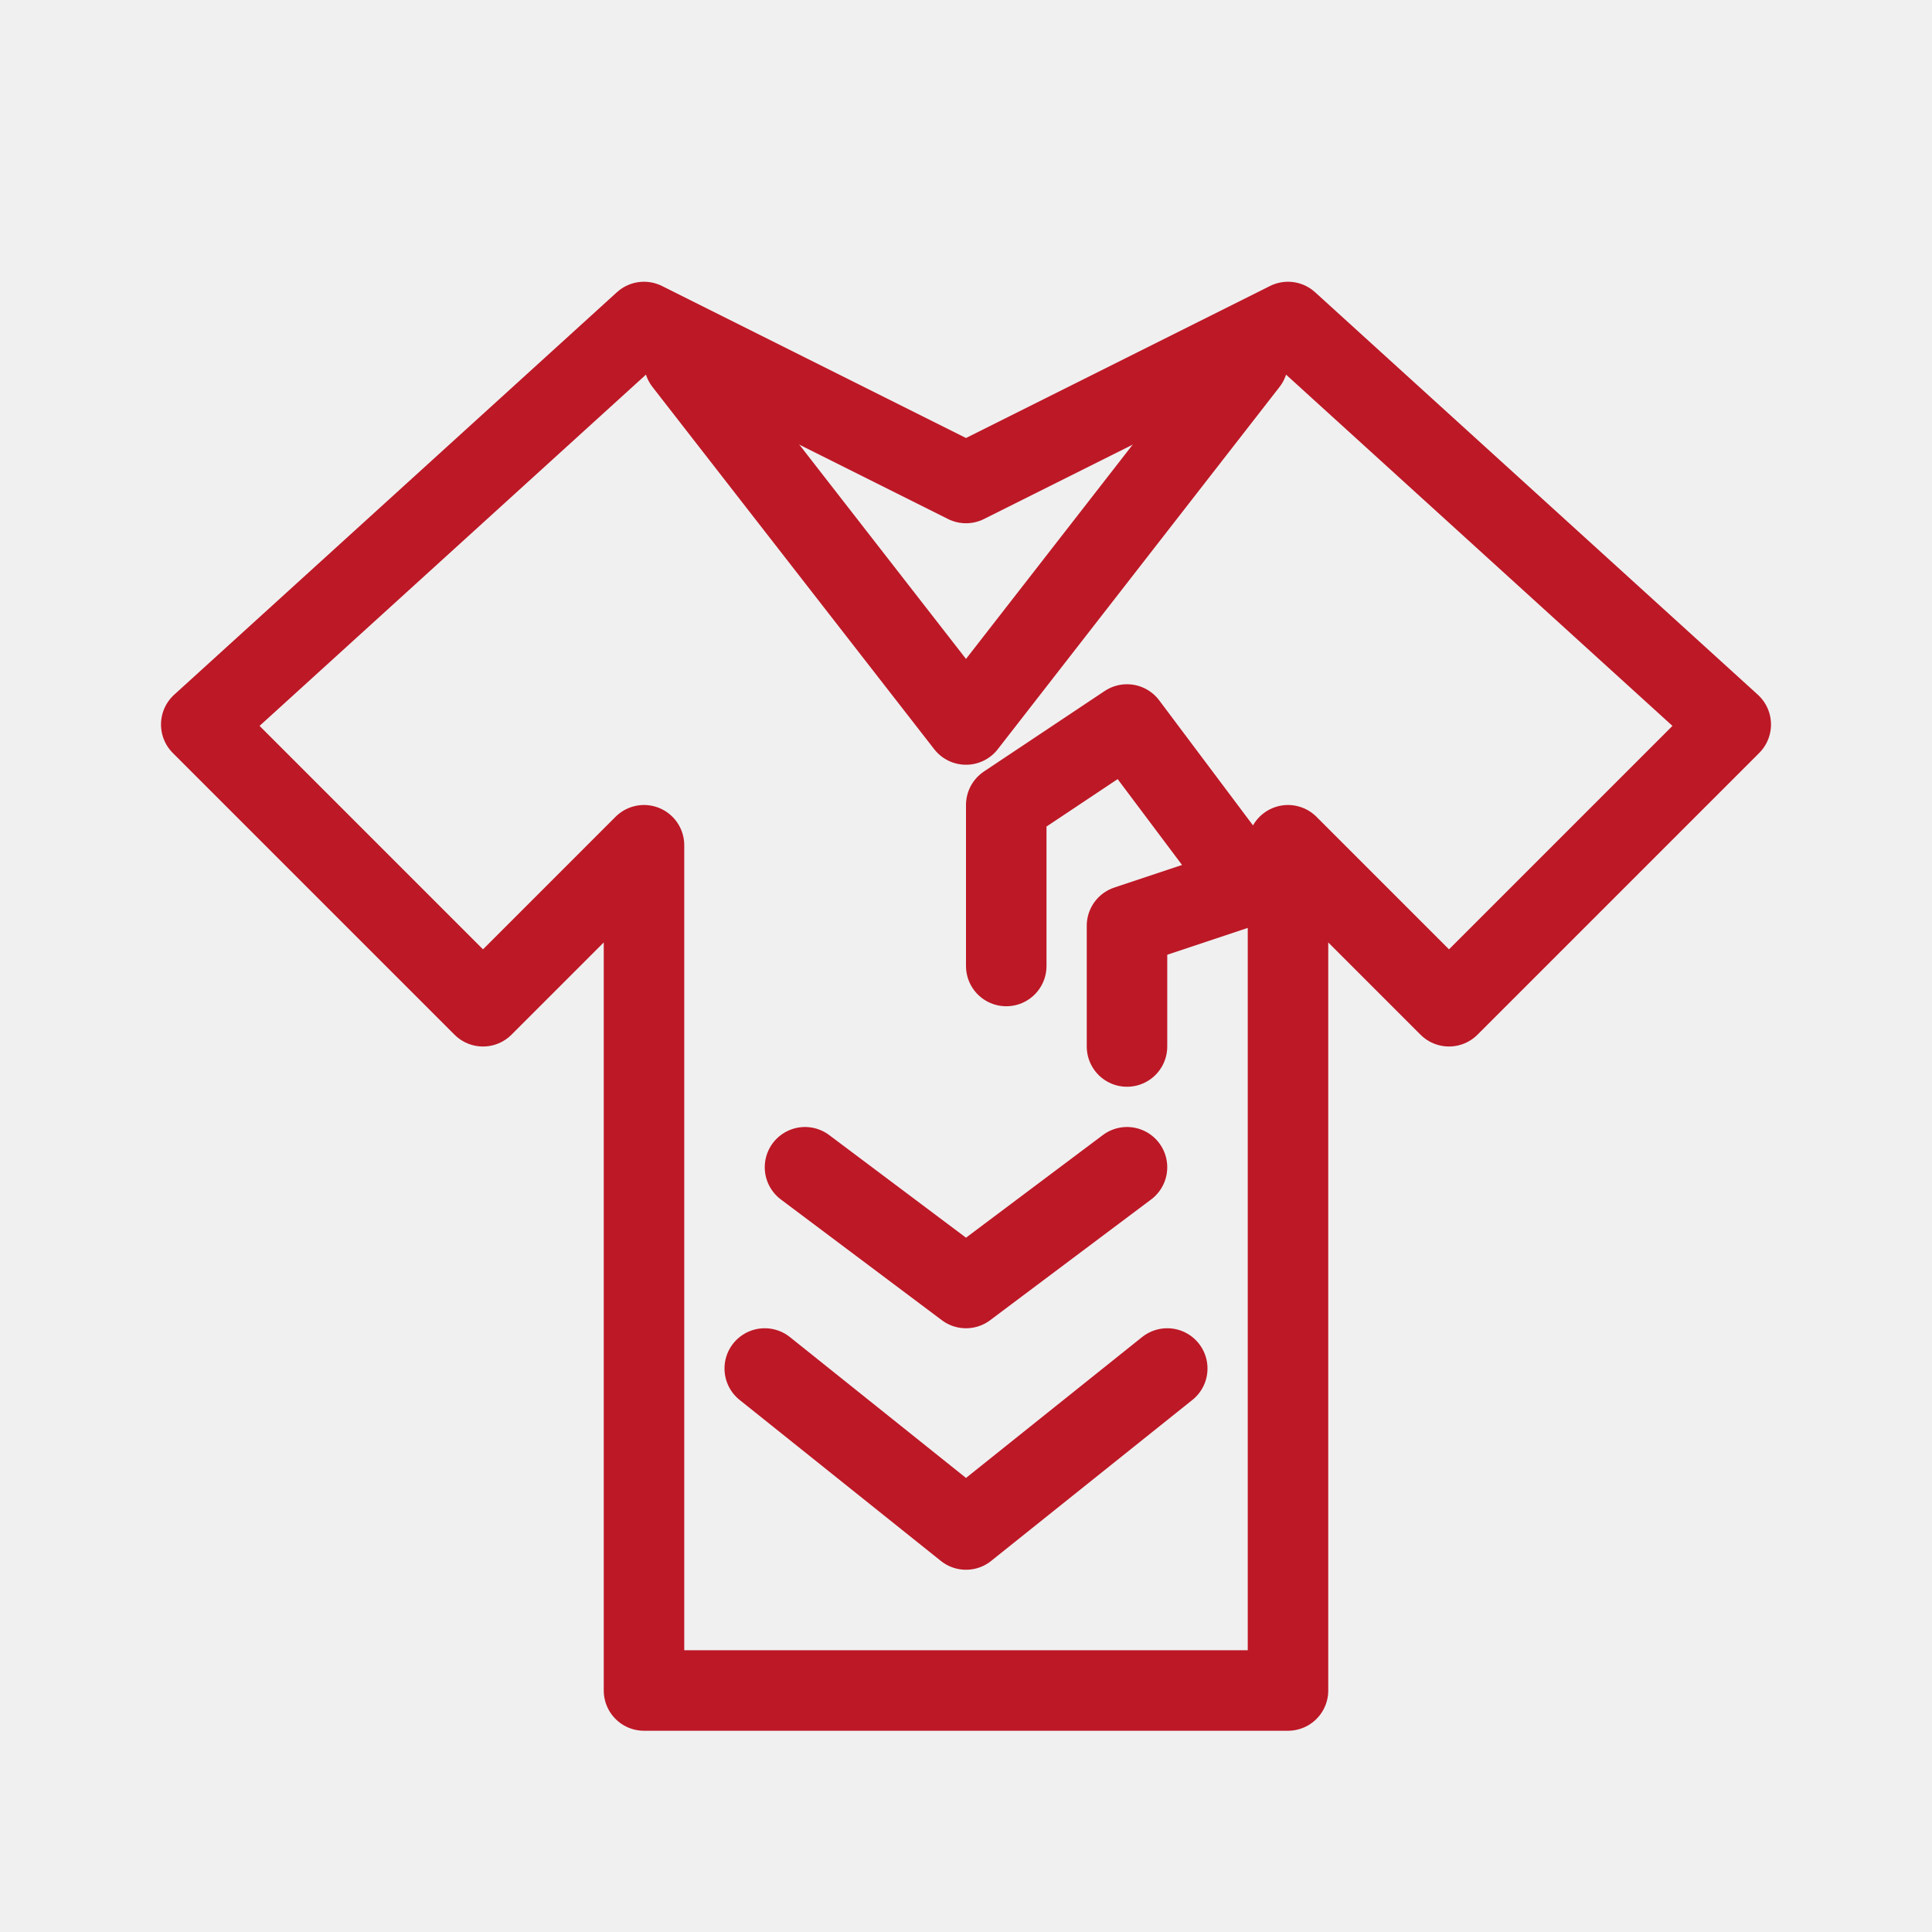
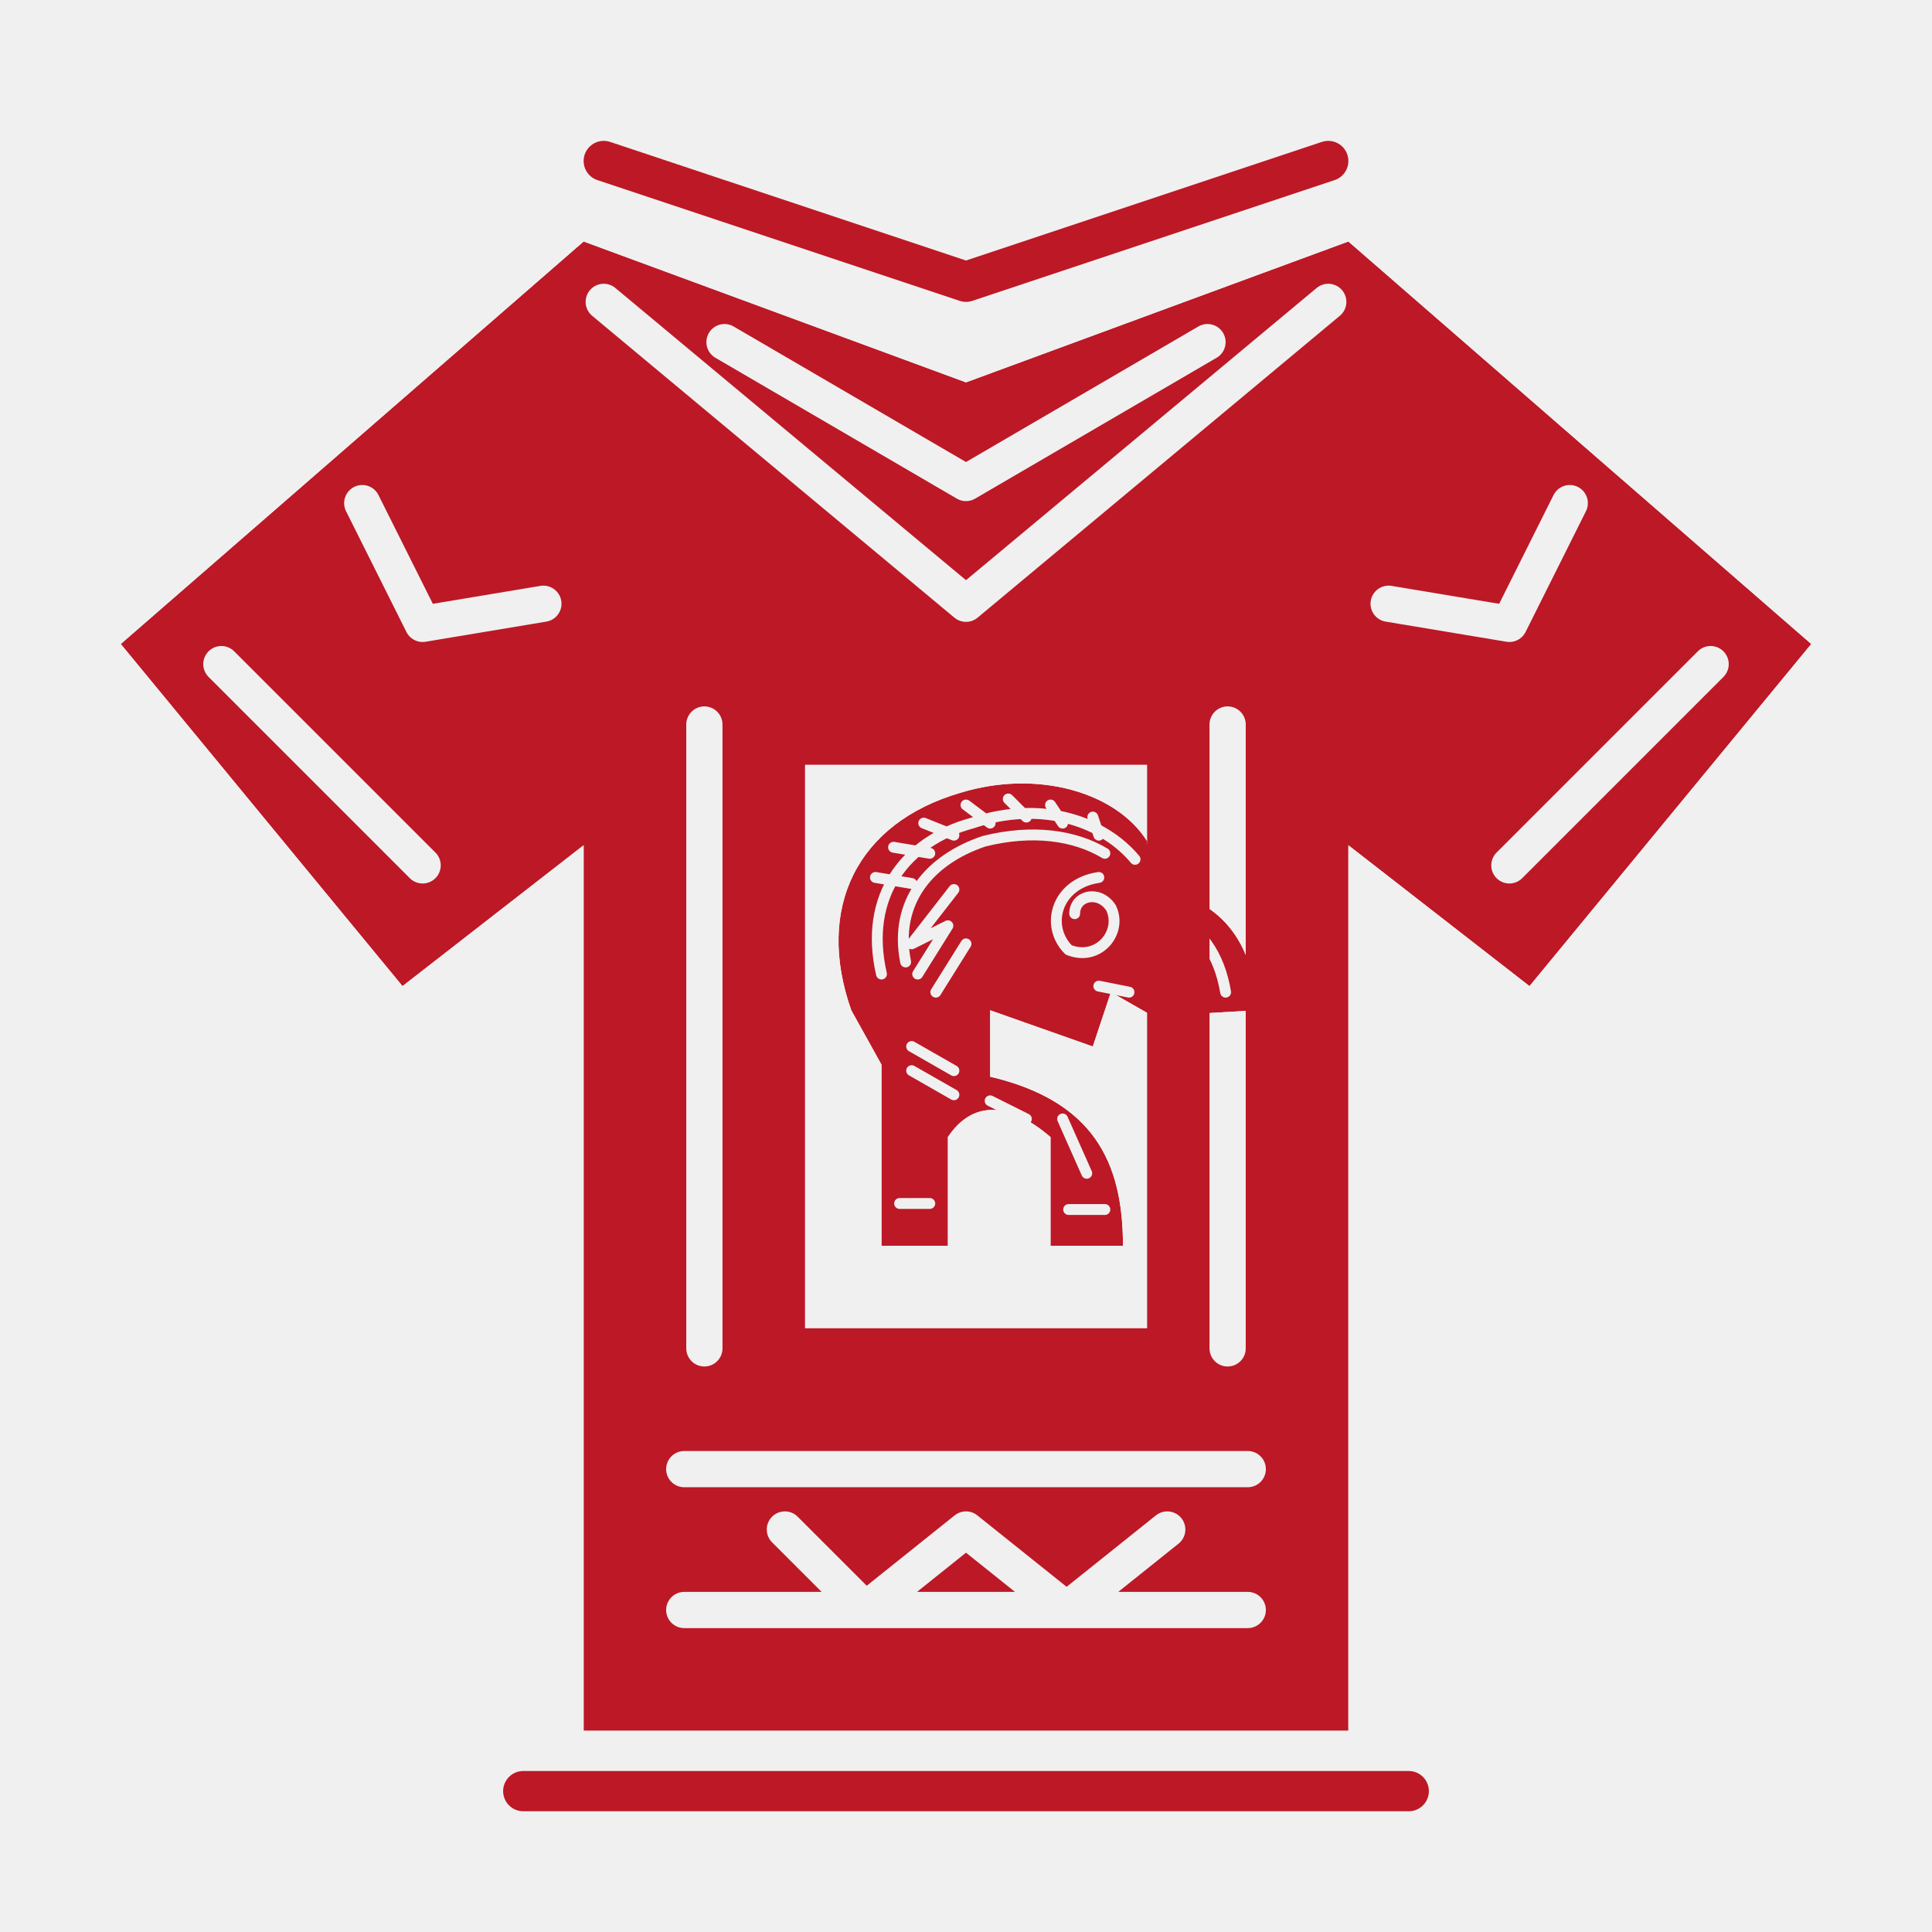
- <svg xmlns="http://www.w3.org/2000/svg" viewBox="0 0 48 48" fill="none" stroke="#bd1826" stroke-width="2" stroke-linecap="round" stroke-linejoin="round">
-   <path d="m16 8 8 4 8-4 11 10-7 7-4-4v21H16V21l-4 4-7-7Z" />
-   <path d="m17 9 7 9 7-9M19 34l5 4 5-4M20 29l4 3 4-3M25 24v-4l3-2 3 4-3 1v3" />
+ <svg xmlns="http://www.w3.org/2000/svg" viewBox="0 0 96 96" fill="none" stroke="#bd1826" stroke-width="2.6" stroke-linecap="round" stroke-linejoin="round">
+   <defs>
+     <mask id="carved-shirt">
+       <path d="M29 12l19 7 19-7 23 20-14 17-9-7v44H29V42l-9 7L6 32Z" fill="white" stroke="none" />
+       <g stroke="black" stroke-width="1.8" fill="none">
+         <path d="M40 38h17v28H40Z" fill="black" stroke="none" />
+         <path d="M30 15l18 15 18-15M36 17l12 7 12-7M11 33l10 10M75 43l10-10M34 73h28M34 80h28M35 36v31M61 36v31M39 76l4 4 5-4 5 4 5-4M18 25l3 6 6-1M78 25l-3 6-6-1" />
+       </g>
+     </mask>
+   </defs>
+   <path d="M29 12l19 7 19-7 23 20-14 17-9-7v44H29V42l-9 7L6 32Z" fill="#bd1826" stroke="none" mask="url(#carved-shirt)" />
+   <g transform="translate(36 37) scale(.30)">
+     <defs>
+       <mask id="shirt-crest">
+         <path d="M26 83V53l-5-9c-6-17 1-31 18-36 13-4 26 0 31 8l1 8c11 1 17 9 17 20l-17 1-7-4-3 9-17-6v11c17 4 22 14 22 28H54V65c-7-6-13-6-17 0v18Z" fill="white" stroke="none" />
+         <g stroke="black" stroke-width="1.8" fill="none">
+           <path d="M26 38c-3-13 4-22 15-25 12-4 22 0 27 6M30 36c-2-10 4-17 13-20 8-2 15-1 20 2M25 22l6 1M28 17l6 1M33 13l5 2M40 10l4 3M47 9l3 3M54 10l2 3M61 12l1 3M38 24l-7 9 6-3-5 8M40 33l-5 8M62 22c-7 1-9 8-5 12 5 2 9-3 7-7-2-3-6-2-6 1M73 28c6 2 9 7 10 13M62 40l5 1M31 50l7 4M31 54l7 4M44 59l6 3M56 62l4 9M29 76h5M57 77h6" />
+         </g>
+       </mask>
+     </defs>
+     <path d="M26 83V53l-5-9c-6-17 1-31 18-36 13-4 26 0 31 8l1 8c11 1 17 9 17 20l-17 1-7-4-3 9-17-6v11c17 4 22 14 22 28H54V65c-7-6-13-6-17 0v18Z" fill="#bd1826" stroke="none" mask="url(#shirt-crest)" />
+   </g>
+   <path d="M26 89h44M30 8l18 6L66 8" stroke-width="2" />
</svg>
